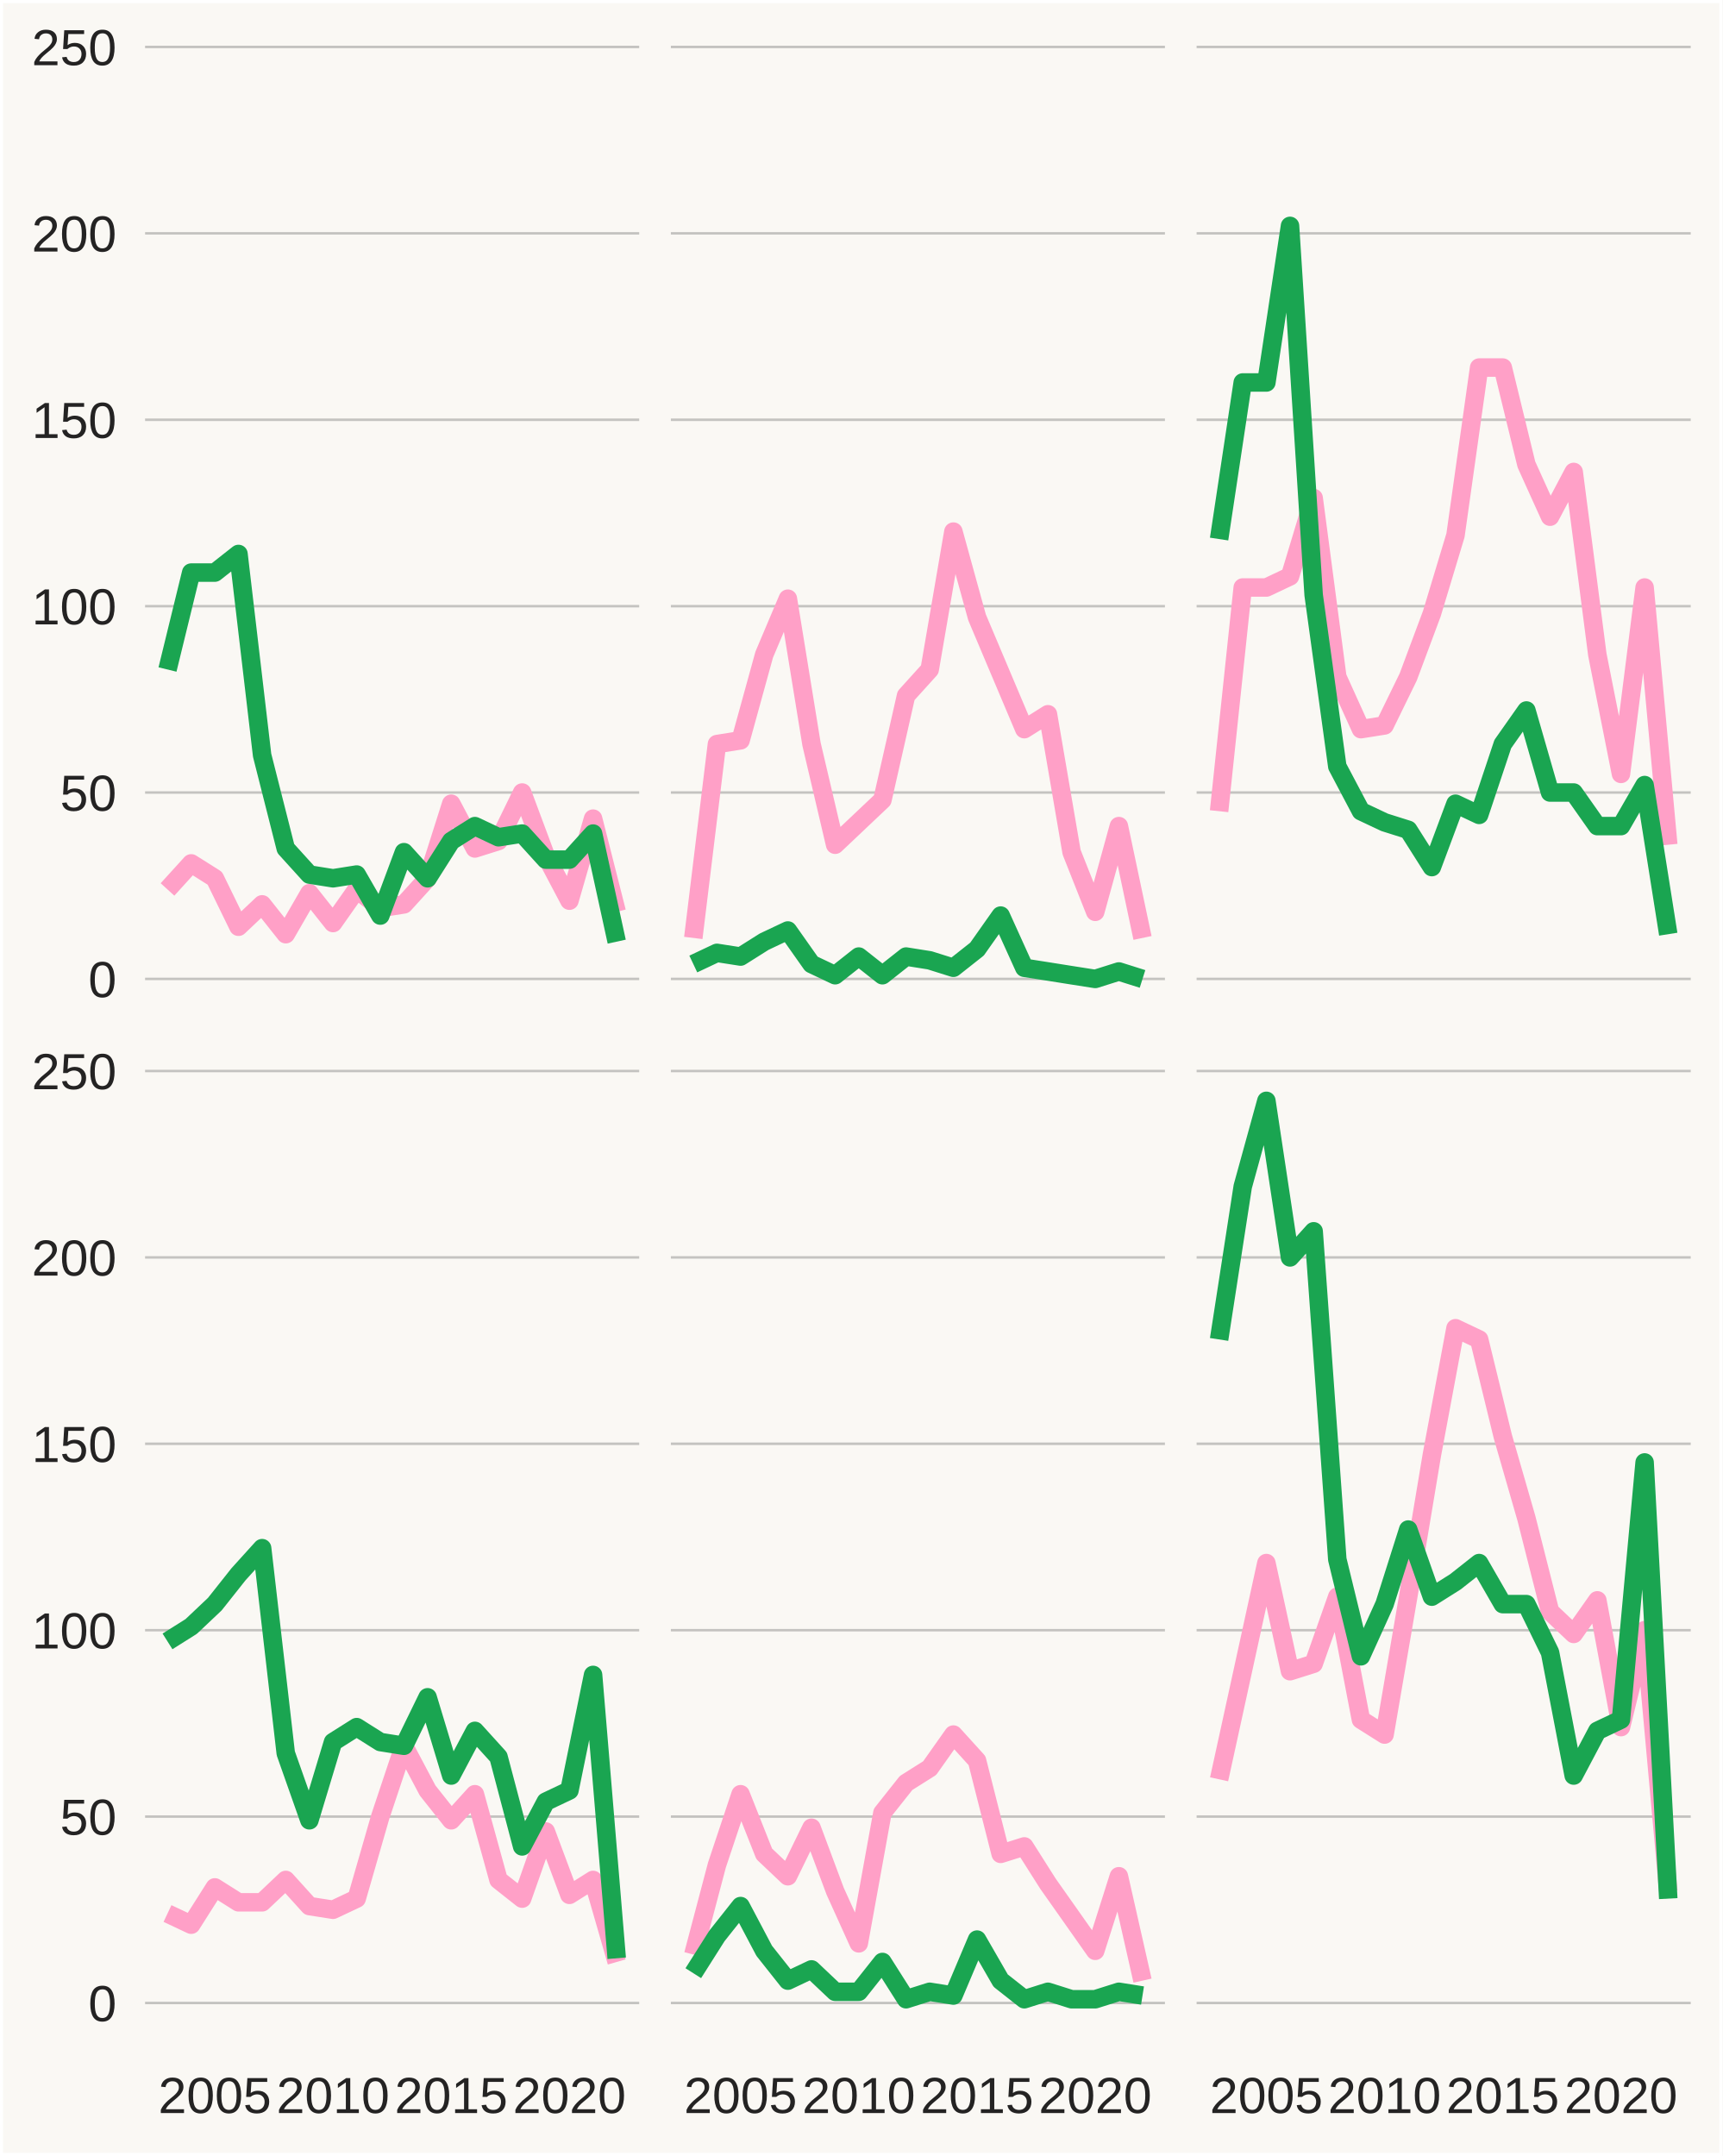
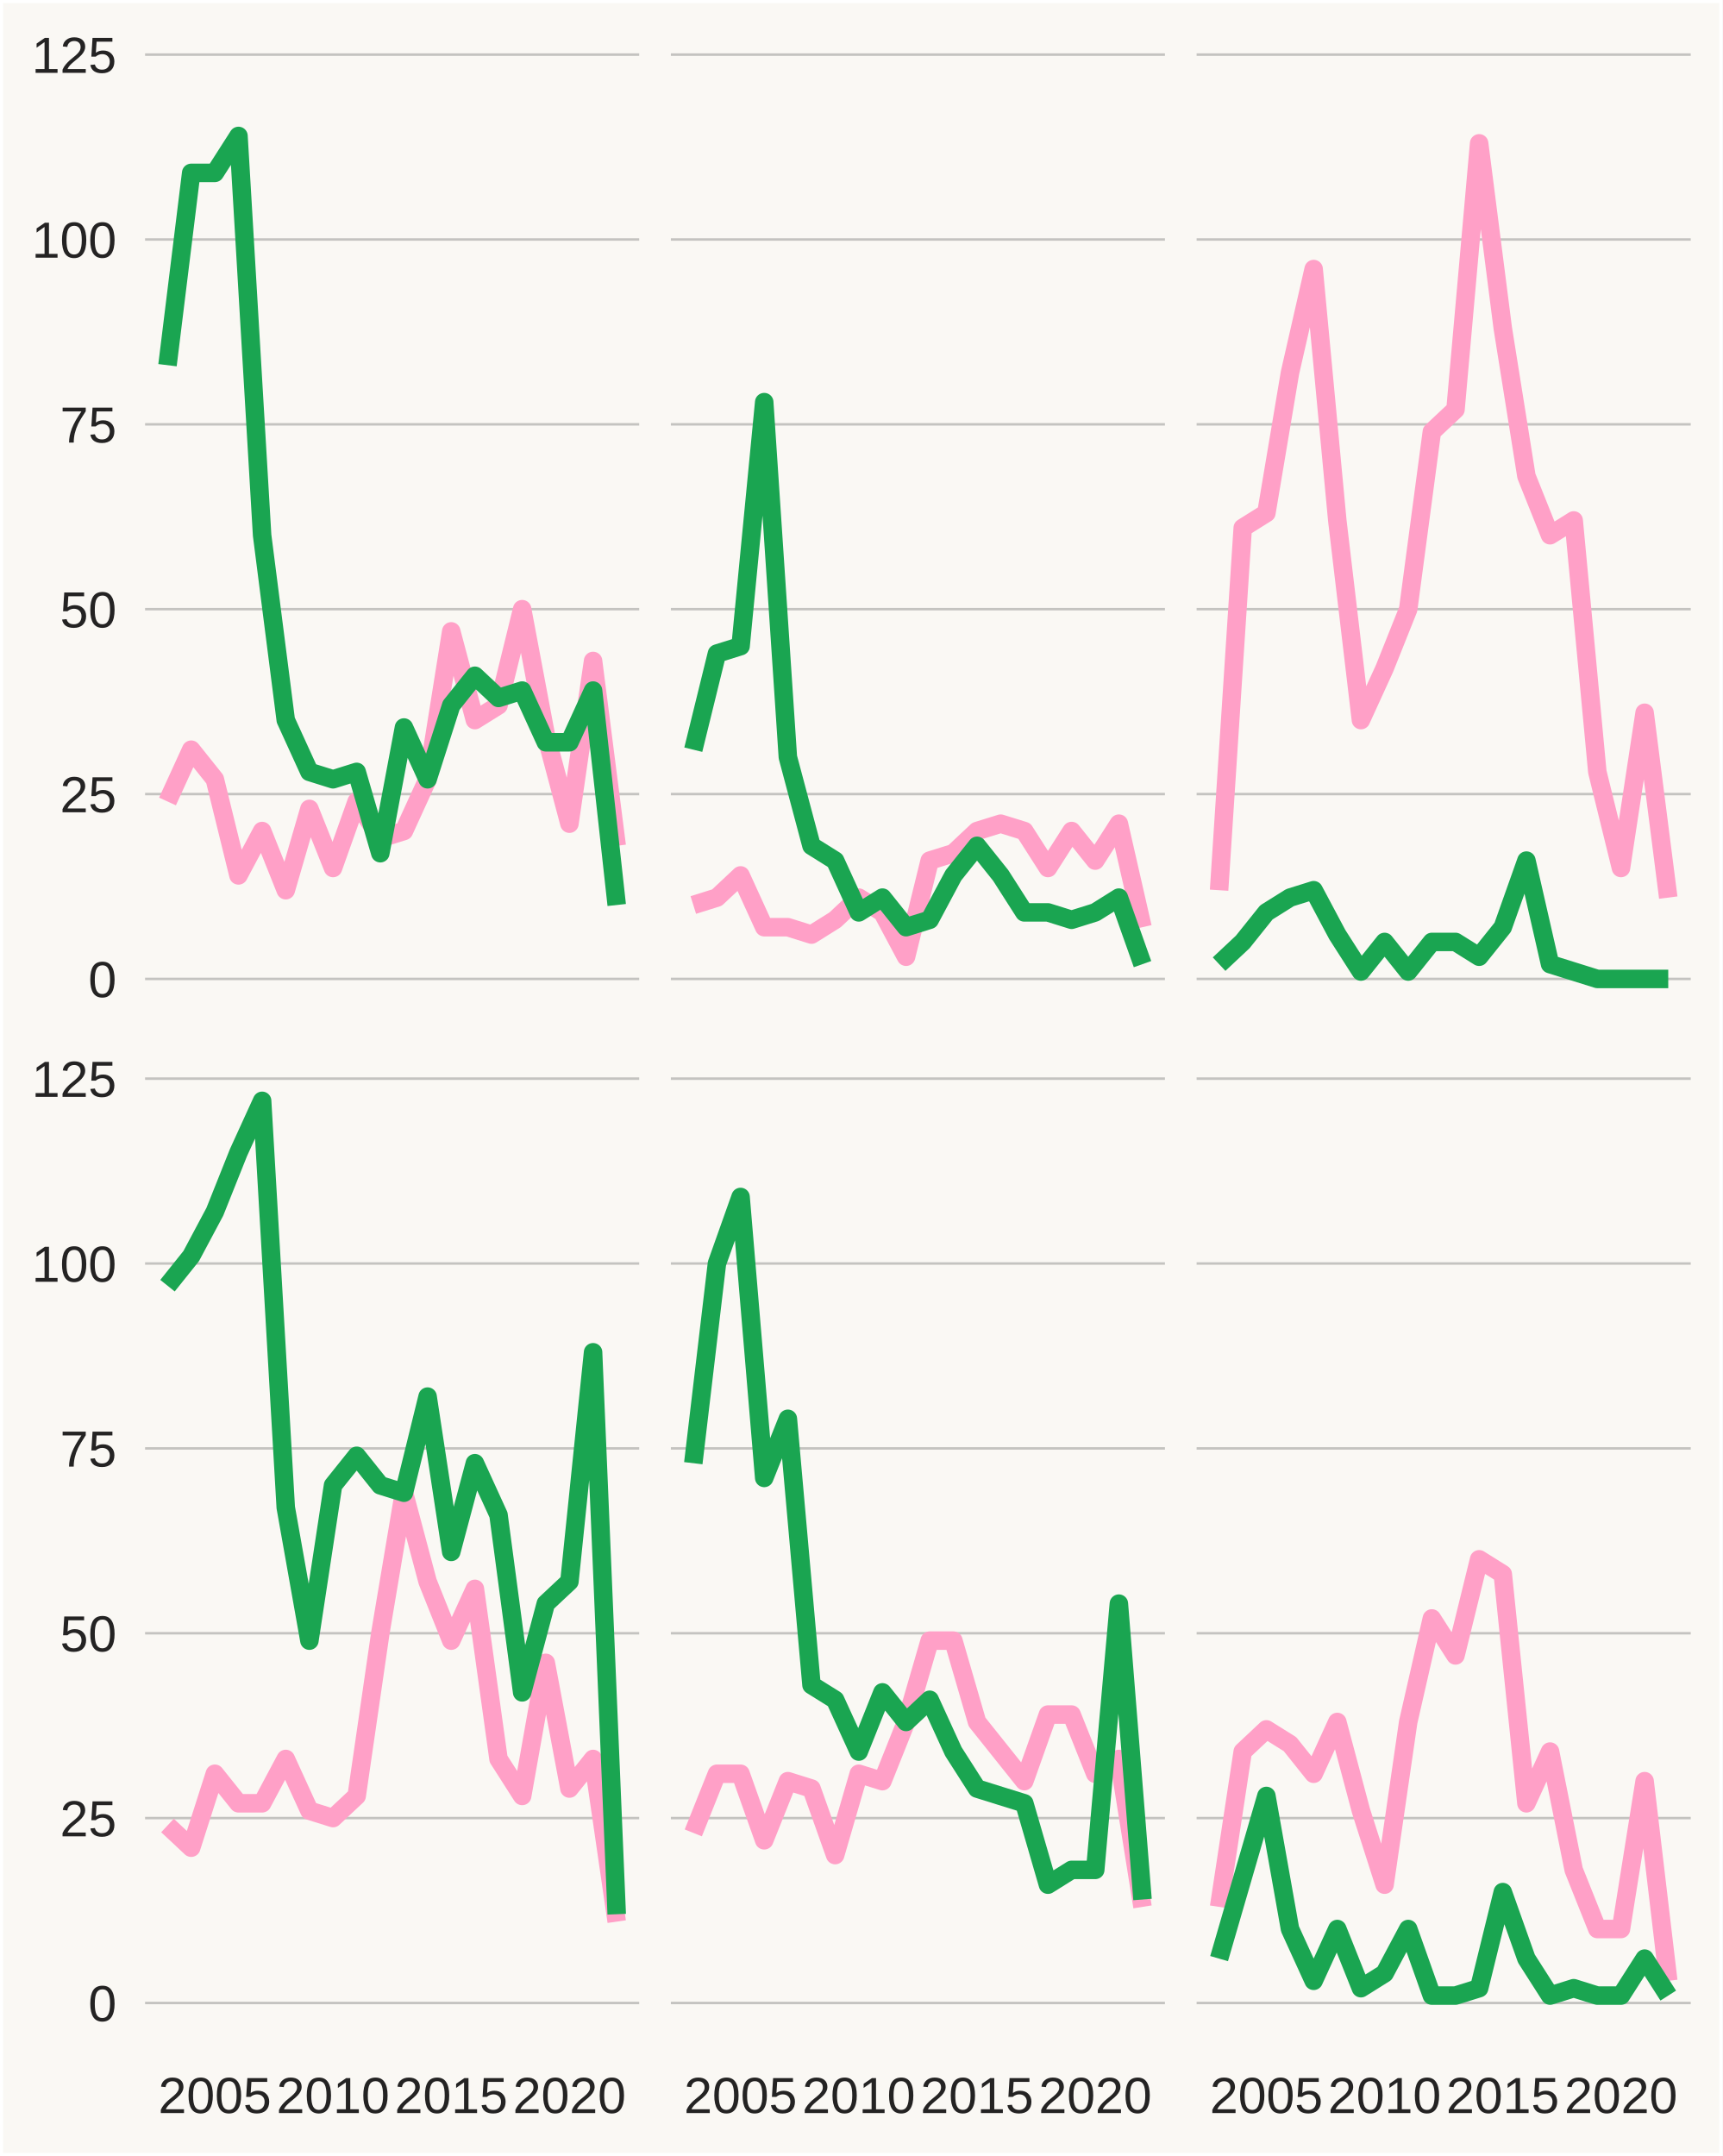
<svg xmlns="http://www.w3.org/2000/svg" class="svglite" width="298.00pt" height="373.00pt" viewBox="0 0 298.00 373.00">
  <defs>
    <style type="text/css">
    .svglite line, .svglite polyline, .svglite polygon, .svglite path, .svglite rect, .svglite circle {
      fill: none;
      stroke: #000000;
      stroke-linecap: round;
      stroke-linejoin: round;
      stroke-miterlimit: 10.00;
    }
    .svglite text {
      white-space: pre;
    }
  </style>
  </defs>
  <rect width="100%" height="100%" style="stroke: none; fill: #FFFFFF;" />
  <defs>
    <clipPath id="cpMC4wMHwyOTguMDB8MC4wMHwzNzMuMDA=">
      <rect x="0.00" y="0.00" width="298.00" height="373.00" />
    </clipPath>
  </defs>
  <g clip-path="url(#cpMC4wMHwyOTguMDB8MC4wMHwzNzMuMDA=)">
    <rect x="0" y="0" width="298.00" height="373.00" style="stroke-width: 1.07; stroke: #FFFFFF; fill: #FAF8F4;" />
  </g>
  <defs>
    <clipPath id="cpMjUuMTB8MTEwLjU5fDUuNDh8MTc3LjE3">
      <rect x="25.10" y="5.48" width="85.49" height="171.69" />
    </clipPath>
  </defs>
  <g clip-path="url(#cpMjUuMTB8MTEwLjU5fDUuNDh8MTc3LjE3)">
    <polyline points="25.10,169.36 110.59,169.36 " style="stroke-width: 0.43; stroke: #C4C3C0; stroke-linecap: butt;" />
-     <polyline points="25.10,137.11 110.59,137.11 " style="stroke-width: 0.43; stroke: #C4C3C0; stroke-linecap: butt;" />
-     <polyline points="25.10,104.87 110.59,104.87 " style="stroke-width: 0.43; stroke: #C4C3C0; stroke-linecap: butt;" />
-     <polyline points="25.10,72.62 110.59,72.62 " style="stroke-width: 0.43; stroke: #C4C3C0; stroke-linecap: butt;" />
-     <polyline points="25.10,40.37 110.59,40.37 " style="stroke-width: 0.43; stroke: #C4C3C0; stroke-linecap: butt;" />
-     <polyline points="25.10,8.12 110.59,8.12 " style="stroke-width: 0.43; stroke: #C4C3C0; stroke-linecap: butt;" />
-     <polyline points="28.98,153.88 33.08,149.37 37.17,151.95 41.26,160.33 45.35,156.46 49.44,161.62 53.53,154.53 57.62,159.69 61.71,153.88 65.80,157.11 69.89,156.46 73.98,151.95 78.07,139.05 82.16,146.79 86.25,145.50 90.34,137.11 94.43,148.08 98.52,155.82 102.61,141.63 106.70,157.75 " style="stroke-width: 3.20; stroke: #FFA0C7; stroke-linecap: butt;" />
-     <polyline points="28.98,115.83 33.08,99.06 37.17,99.06 41.26,95.84 45.35,130.66 49.44,146.79 53.53,151.30 57.62,151.95 61.71,151.30 65.80,158.40 69.89,147.43 73.98,151.95 78.07,145.50 82.16,142.92 86.25,144.85 90.34,144.21 94.43,148.72 98.52,148.72 102.61,144.21 106.70,162.91 " style="stroke-width: 3.20; stroke: #1AA551; stroke-linecap: butt;" />
+     <polyline points="25.10,137.38 110.59,137.38 " style="stroke-width: 0.43; stroke: #C4C3C0; stroke-linecap: butt;" />
+     <polyline points="25.10,105.39 110.59,105.39 " style="stroke-width: 0.43; stroke: #C4C3C0; stroke-linecap: butt;" />
+     <polyline points="25.10,73.41 110.59,73.41 " style="stroke-width: 0.43; stroke: #C4C3C0; stroke-linecap: butt;" />
+     <polyline points="25.10,41.43 110.59,41.43 " style="stroke-width: 0.43; stroke: #C4C3C0; stroke-linecap: butt;" />
+     <polyline points="25.10,9.45 110.59,9.45 " style="stroke-width: 0.43; stroke: #C4C3C0; stroke-linecap: butt;" />
+     <polyline points="28.98,138.66 33.08,129.70 37.17,134.82 41.26,151.45 45.35,143.77 49.44,154.01 53.53,139.94 57.62,150.17 61.71,138.66 65.80,145.05 69.89,143.77 73.98,134.82 78.07,109.23 82.16,124.58 86.25,122.03 90.34,105.39 94.43,127.14 98.52,142.50 102.61,114.35 106.70,146.33 " style="stroke-width: 3.20; stroke: #FFA0C7; stroke-linecap: butt;" />
+     <polyline points="28.98,63.18 33.08,29.91 37.17,29.91 41.26,23.52 45.35,92.60 49.44,124.58 53.53,133.54 57.62,134.82 61.71,133.54 65.80,147.61 69.89,125.86 73.98,134.82 78.07,122.03 82.16,116.91 86.25,120.75 90.34,119.47 94.43,128.42 98.52,128.42 102.61,119.47 106.70,156.57 " style="stroke-width: 3.20; stroke: #1AA551; stroke-linecap: butt;" />
  </g>
  <g clip-path="url(#cpMC4wMHwyOTguMDB8MC4wMHwzNzMuMDA=)">
</g>
  <defs>
    <clipPath id="cpMjUuMTB8MTEwLjU5fDE4Mi42NHwzNTQuMzM=">
      <rect x="25.10" y="182.64" width="85.49" height="171.69" />
    </clipPath>
  </defs>
  <g clip-path="url(#cpMjUuMTB8MTEwLjU5fDE4Mi42NHwzNTQuMzM=)">
    <polyline points="25.10,346.53 110.59,346.53 " style="stroke-width: 0.43; stroke: #C4C3C0; stroke-linecap: butt;" />
-     <polyline points="25.10,314.28 110.59,314.28 " style="stroke-width: 0.43; stroke: #C4C3C0; stroke-linecap: butt;" />
-     <polyline points="25.10,282.03 110.59,282.03 " style="stroke-width: 0.43; stroke: #C4C3C0; stroke-linecap: butt;" />
-     <polyline points="25.10,249.78 110.59,249.78 " style="stroke-width: 0.43; stroke: #C4C3C0; stroke-linecap: butt;" />
-     <polyline points="25.10,217.54 110.59,217.54 " style="stroke-width: 0.43; stroke: #C4C3C0; stroke-linecap: butt;" />
-     <polyline points="25.10,185.29 110.59,185.29 " style="stroke-width: 0.43; stroke: #C4C3C0; stroke-linecap: butt;" />
-     <polyline points="28.98,331.05 33.08,332.98 37.17,326.53 41.26,329.11 45.35,329.11 49.44,325.24 53.53,329.76 57.62,330.40 61.71,328.47 65.80,314.28 69.89,302.03 73.98,309.76 78.07,314.92 82.16,310.41 86.25,325.24 90.34,328.47 94.43,316.86 98.52,327.82 102.61,325.24 106.70,339.43 " style="stroke-width: 3.20; stroke: #FFA0C7; stroke-linecap: butt;" />
-     <polyline points="28.98,283.97 33.08,281.39 37.17,277.52 41.26,272.36 45.35,267.84 49.44,303.32 53.53,314.92 57.62,301.38 61.71,298.80 65.80,301.38 69.89,302.03 73.98,293.64 78.07,307.18 82.16,299.45 86.25,303.96 90.34,319.44 94.43,311.70 98.52,309.76 102.61,289.77 106.70,338.79 " style="stroke-width: 3.20; stroke: #1AA551; stroke-linecap: butt;" />
+     <polyline points="25.10,314.54 110.59,314.54 " style="stroke-width: 0.43; stroke: #C4C3C0; stroke-linecap: butt;" />
+     <polyline points="25.10,282.56 110.59,282.56 " style="stroke-width: 0.43; stroke: #C4C3C0; stroke-linecap: butt;" />
+     <polyline points="25.10,250.58 110.59,250.58 " style="stroke-width: 0.43; stroke: #C4C3C0; stroke-linecap: butt;" />
+     <polyline points="25.10,218.59 110.59,218.59 " style="stroke-width: 0.43; stroke: #C4C3C0; stroke-linecap: butt;" />
+     <polyline points="25.10,186.61 110.59,186.61 " style="stroke-width: 0.43; stroke: #C4C3C0; stroke-linecap: butt;" />
+     <polyline points="28.98,315.82 33.08,319.66 37.17,306.87 41.26,311.98 45.35,311.98 49.44,304.31 53.53,313.26 57.62,314.54 61.71,310.71 65.80,282.56 69.89,258.25 73.98,273.61 78.07,283.84 82.16,274.88 86.25,304.31 90.34,310.71 94.43,287.68 98.52,309.43 102.61,304.31 106.70,332.45 " style="stroke-width: 3.20; stroke: #FFA0C7; stroke-linecap: butt;" />
+     <polyline points="28.98,222.43 33.08,217.31 37.17,209.64 41.26,199.40 45.35,190.45 49.44,260.81 53.53,283.84 57.62,256.97 61.71,251.86 65.80,256.97 69.89,258.25 73.98,241.62 78.07,268.49 82.16,253.14 86.25,262.09 90.34,292.79 94.43,277.44 98.52,273.61 102.61,233.95 106.70,331.17 " style="stroke-width: 3.20; stroke: #1AA551; stroke-linecap: butt;" />
  </g>
  <g clip-path="url(#cpMC4wMHwyOTguMDB8MC4wMHwzNzMuMDA=)">
</g>
  <defs>
    <clipPath id="cpMTE2LjA3fDIwMS41NXw1LjQ4fDE3Ny4xNw==">
      <rect x="116.07" y="5.48" width="85.49" height="171.69" />
    </clipPath>
  </defs>
  <g clip-path="url(#cpMTE2LjA3fDIwMS41NXw1LjQ4fDE3Ny4xNw==)">
    <polyline points="116.07,169.36 201.55,169.36 " style="stroke-width: 0.43; stroke: #C4C3C0; stroke-linecap: butt;" />
-     <polyline points="116.07,137.11 201.55,137.11 " style="stroke-width: 0.43; stroke: #C4C3C0; stroke-linecap: butt;" />
-     <polyline points="116.07,104.87 201.55,104.87 " style="stroke-width: 0.43; stroke: #C4C3C0; stroke-linecap: butt;" />
-     <polyline points="116.07,72.62 201.55,72.62 " style="stroke-width: 0.43; stroke: #C4C3C0; stroke-linecap: butt;" />
-     <polyline points="116.07,40.37 201.55,40.37 " style="stroke-width: 0.43; stroke: #C4C3C0; stroke-linecap: butt;" />
-     <polyline points="116.07,8.12 201.55,8.12 " style="stroke-width: 0.43; stroke: #C4C3C0; stroke-linecap: butt;" />
-     <polyline points="119.95,162.27 124.04,128.73 128.13,128.08 132.22,113.25 136.31,103.58 140.40,128.73 144.49,146.14 148.58,142.27 152.67,138.40 156.76,120.35 160.85,115.83 164.95,91.97 169.04,106.80 173.13,116.48 177.22,126.15 181.31,123.57 185.40,147.43 189.49,157.75 193.58,142.92 197.67,162.27 " style="stroke-width: 3.20; stroke: #FFA0C7; stroke-linecap: butt;" />
-     <polyline points="119.95,166.78 124.04,164.85 128.13,165.49 132.22,162.91 136.31,160.98 140.40,166.78 144.49,168.72 148.58,165.49 152.67,168.72 156.76,165.49 160.85,166.14 164.95,167.43 169.04,164.20 173.13,158.40 177.22,167.43 181.31,168.07 185.40,168.72 189.49,169.36 193.58,168.07 197.67,169.36 " style="stroke-width: 3.20; stroke: #1AA551; stroke-linecap: butt;" />
+     <polyline points="116.07,137.38 201.55,137.38 " style="stroke-width: 0.43; stroke: #C4C3C0; stroke-linecap: butt;" />
+     <polyline points="116.07,105.39 201.55,105.39 " style="stroke-width: 0.43; stroke: #C4C3C0; stroke-linecap: butt;" />
+     <polyline points="116.07,73.41 201.55,73.41 " style="stroke-width: 0.43; stroke: #C4C3C0; stroke-linecap: butt;" />
+     <polyline points="116.07,41.43 201.55,41.43 " style="stroke-width: 0.43; stroke: #C4C3C0; stroke-linecap: butt;" />
+     <polyline points="116.07,9.45 201.55,9.45 " style="stroke-width: 0.43; stroke: #C4C3C0; stroke-linecap: butt;" />
+     <polyline points="119.95,156.57 124.04,155.29 128.13,151.45 132.22,160.41 136.31,160.41 140.40,161.69 144.49,159.13 148.58,155.29 152.67,157.85 156.76,165.52 160.85,148.89 164.95,147.61 169.04,143.77 173.13,142.50 177.22,143.77 181.31,150.17 185.40,143.77 189.49,148.89 193.58,142.50 197.67,160.41 " style="stroke-width: 3.20; stroke: #FFA0C7; stroke-linecap: butt;" />
+     <polyline points="119.95,129.70 124.04,113.07 128.13,111.79 132.22,69.57 136.31,130.98 140.40,146.33 144.49,148.89 148.58,157.85 152.67,155.29 156.76,160.41 160.85,159.13 164.95,151.45 169.04,146.33 173.13,151.45 177.22,157.85 181.31,157.85 185.40,159.13 189.49,157.85 193.58,155.29 197.67,166.80 " style="stroke-width: 3.20; stroke: #1AA551; stroke-linecap: butt;" />
  </g>
  <g clip-path="url(#cpMC4wMHwyOTguMDB8MC4wMHwzNzMuMDA=)">
</g>
  <defs>
    <clipPath id="cpMTE2LjA3fDIwMS41NXwxODIuNjR8MzU0LjMz">
      <rect x="116.07" y="182.64" width="85.49" height="171.69" />
    </clipPath>
  </defs>
  <g clip-path="url(#cpMTE2LjA3fDIwMS41NXwxODIuNjR8MzU0LjMz)">
    <polyline points="116.07,346.53 201.55,346.53 " style="stroke-width: 0.43; stroke: #C4C3C0; stroke-linecap: butt;" />
-     <polyline points="116.07,314.28 201.55,314.28 " style="stroke-width: 0.43; stroke: #C4C3C0; stroke-linecap: butt;" />
-     <polyline points="116.07,282.03 201.55,282.03 " style="stroke-width: 0.43; stroke: #C4C3C0; stroke-linecap: butt;" />
-     <polyline points="116.07,249.78 201.55,249.78 " style="stroke-width: 0.43; stroke: #C4C3C0; stroke-linecap: butt;" />
-     <polyline points="116.07,217.54 201.55,217.54 " style="stroke-width: 0.43; stroke: #C4C3C0; stroke-linecap: butt;" />
-     <polyline points="116.07,185.29 201.55,185.29 " style="stroke-width: 0.43; stroke: #C4C3C0; stroke-linecap: butt;" />
-     <polyline points="119.95,338.14 124.04,322.66 128.13,310.41 132.22,320.73 136.31,324.60 140.40,316.21 144.49,327.18 148.58,336.21 152.67,313.63 156.76,308.47 160.85,305.89 164.95,300.09 169.04,304.60 173.13,320.73 177.22,319.44 181.31,325.89 185.40,331.69 189.49,337.50 193.58,324.60 197.67,342.66 " style="stroke-width: 3.20; stroke: #FFA0C7; stroke-linecap: butt;" />
-     <polyline points="119.95,341.37 124.04,334.92 128.13,329.76 132.22,337.50 136.31,342.66 140.40,340.72 144.49,344.59 148.58,344.59 152.67,339.43 156.76,345.88 160.85,344.59 164.95,345.24 169.04,335.56 173.13,342.66 177.22,345.88 181.31,344.59 185.40,345.88 189.49,345.88 193.58,344.59 197.67,345.24 " style="stroke-width: 3.20; stroke: #1AA551; stroke-linecap: butt;" />
+     <polyline points="116.07,314.54 201.55,314.54 " style="stroke-width: 0.43; stroke: #C4C3C0; stroke-linecap: butt;" />
+     <polyline points="116.07,282.56 201.55,282.56 " style="stroke-width: 0.43; stroke: #C4C3C0; stroke-linecap: butt;" />
+     <polyline points="116.07,250.58 201.55,250.58 " style="stroke-width: 0.43; stroke: #C4C3C0; stroke-linecap: butt;" />
+     <polyline points="116.07,218.59 201.55,218.59 " style="stroke-width: 0.43; stroke: #C4C3C0; stroke-linecap: butt;" />
+     <polyline points="116.07,186.61 201.55,186.61 " style="stroke-width: 0.43; stroke: #C4C3C0; stroke-linecap: butt;" />
+     <polyline points="119.95,317.10 124.04,306.87 128.13,306.87 132.22,318.38 136.31,308.15 140.40,309.43 144.49,320.94 148.58,306.87 152.67,308.15 156.76,297.91 160.85,283.84 164.95,283.84 169.04,297.91 173.13,303.03 177.22,308.15 181.31,296.63 185.40,296.63 189.49,306.87 193.58,304.31 197.67,329.90 " style="stroke-width: 3.20; stroke: #FFA0C7; stroke-linecap: butt;" />
+     <polyline points="119.95,253.14 124.04,218.59 128.13,207.08 132.22,255.69 136.31,245.46 140.40,291.52 144.49,294.07 148.58,303.03 152.67,292.79 156.76,297.91 160.85,294.07 164.95,303.03 169.04,309.43 173.13,310.71 177.22,311.98 181.31,326.06 185.40,323.50 189.49,323.50 193.58,277.44 197.67,328.62 " style="stroke-width: 3.20; stroke: #1AA551; stroke-linecap: butt;" />
  </g>
  <g clip-path="url(#cpMC4wMHwyOTguMDB8MC4wMHwzNzMuMDA=)">
</g>
  <defs>
    <clipPath id="cpMjA3LjAzfDI5Mi41Mnw1LjQ4fDE3Ny4xNw==">
      <rect x="207.03" y="5.48" width="85.49" height="171.69" />
    </clipPath>
  </defs>
  <g clip-path="url(#cpMjA3LjAzfDI5Mi41Mnw1LjQ4fDE3Ny4xNw==)">
    <polyline points="207.03,169.36 292.52,169.36 " style="stroke-width: 0.43; stroke: #C4C3C0; stroke-linecap: butt;" />
-     <polyline points="207.03,137.11 292.52,137.11 " style="stroke-width: 0.43; stroke: #C4C3C0; stroke-linecap: butt;" />
-     <polyline points="207.03,104.87 292.52,104.87 " style="stroke-width: 0.43; stroke: #C4C3C0; stroke-linecap: butt;" />
-     <polyline points="207.03,72.62 292.52,72.62 " style="stroke-width: 0.43; stroke: #C4C3C0; stroke-linecap: butt;" />
-     <polyline points="207.03,40.37 292.52,40.37 " style="stroke-width: 0.43; stroke: #C4C3C0; stroke-linecap: butt;" />
-     <polyline points="207.03,8.12 292.52,8.12 " style="stroke-width: 0.43; stroke: #C4C3C0; stroke-linecap: butt;" />
-     <polyline points="210.92,140.34 215.01,101.64 219.10,101.64 223.19,99.71 227.28,86.16 231.37,117.12 235.46,126.15 239.55,125.50 243.64,117.12 247.73,106.16 251.82,92.61 255.91,63.59 260.00,63.59 264.09,80.36 268.18,89.39 272.27,81.65 276.36,113.25 280.45,133.89 284.54,101.64 288.63,146.14 " style="stroke-width: 3.20; stroke: #FFA0C7; stroke-linecap: butt;" />
-     <polyline points="210.92,93.26 215.01,66.17 219.10,66.17 223.19,39.08 227.28,102.93 231.37,132.60 235.46,140.34 239.55,142.27 243.64,143.56 247.73,150.01 251.82,139.05 255.91,140.98 260.00,128.73 264.09,122.92 268.18,137.11 272.27,137.11 276.36,142.92 280.45,142.92 284.54,135.82 288.63,161.62 " style="stroke-width: 3.20; stroke: #1AA551; stroke-linecap: butt;" />
+     <polyline points="207.03,137.38 292.52,137.38 " style="stroke-width: 0.43; stroke: #C4C3C0; stroke-linecap: butt;" />
+     <polyline points="207.03,105.39 292.52,105.39 " style="stroke-width: 0.43; stroke: #C4C3C0; stroke-linecap: butt;" />
+     <polyline points="207.03,73.41 292.52,73.41 " style="stroke-width: 0.43; stroke: #C4C3C0; stroke-linecap: butt;" />
+     <polyline points="207.03,41.43 292.52,41.43 " style="stroke-width: 0.43; stroke: #C4C3C0; stroke-linecap: butt;" />
+     <polyline points="207.03,9.45 292.52,9.45 " style="stroke-width: 0.43; stroke: #C4C3C0; stroke-linecap: butt;" />
+     <polyline points="210.92,154.01 215.01,91.32 219.10,88.76 223.19,64.46 227.28,46.55 231.37,90.04 235.46,124.58 239.55,115.63 243.64,105.39 247.73,74.69 251.82,70.85 255.91,24.80 260.00,56.78 264.09,82.37 268.18,92.60 272.27,90.04 276.36,133.54 280.45,150.17 284.54,123.31 288.63,155.29 " style="stroke-width: 3.20; stroke: #FFA0C7; stroke-linecap: butt;" />
+     <polyline points="210.92,166.80 215.01,162.96 219.10,157.85 223.19,155.29 227.28,154.01 231.37,161.69 235.46,168.08 239.55,162.96 243.64,168.08 247.73,162.96 251.82,162.96 255.91,165.52 260.00,160.41 264.09,148.89 268.18,166.80 272.27,168.08 276.36,169.36 280.45,169.36 284.54,169.36 288.63,169.36 " style="stroke-width: 3.20; stroke: #1AA551; stroke-linecap: butt;" />
  </g>
  <g clip-path="url(#cpMC4wMHwyOTguMDB8MC4wMHwzNzMuMDA=)">
</g>
  <defs>
    <clipPath id="cpMjA3LjAzfDI5Mi41MnwxODIuNjR8MzU0LjMz">
      <rect x="207.03" y="182.64" width="85.49" height="171.69" />
    </clipPath>
  </defs>
  <g clip-path="url(#cpMjA3LjAzfDI5Mi41MnwxODIuNjR8MzU0LjMz)">
    <polyline points="207.03,346.53 292.52,346.53 " style="stroke-width: 0.43; stroke: #C4C3C0; stroke-linecap: butt;" />
-     <polyline points="207.03,314.28 292.52,314.28 " style="stroke-width: 0.43; stroke: #C4C3C0; stroke-linecap: butt;" />
-     <polyline points="207.03,282.03 292.52,282.03 " style="stroke-width: 0.43; stroke: #C4C3C0; stroke-linecap: butt;" />
-     <polyline points="207.03,249.78 292.52,249.78 " style="stroke-width: 0.43; stroke: #C4C3C0; stroke-linecap: butt;" />
-     <polyline points="207.03,217.54 292.52,217.54 " style="stroke-width: 0.43; stroke: #C4C3C0; stroke-linecap: butt;" />
-     <polyline points="207.03,185.29 292.52,185.29 " style="stroke-width: 0.43; stroke: #C4C3C0; stroke-linecap: butt;" />
-     <polyline points="210.92,307.83 215.01,289.13 219.10,270.42 223.19,289.13 227.28,287.84 231.37,276.23 235.46,297.51 239.55,300.09 243.64,276.23 247.73,251.72 251.82,229.79 255.91,231.73 260.00,248.49 264.09,262.68 268.18,278.81 272.27,282.68 276.36,276.87 280.45,298.80 284.54,282.03 288.63,327.18 " style="stroke-width: 3.20; stroke: #FFA0C7; stroke-linecap: butt;" />
-     <polyline points="210.92,231.73 215.01,205.28 219.10,190.45 223.19,217.54 227.28,213.02 231.37,269.78 235.46,286.55 239.55,277.52 243.64,264.62 247.73,276.23 251.82,273.65 255.91,270.42 260.00,277.52 264.09,277.52 268.18,285.90 272.27,307.18 276.36,299.45 280.45,297.51 284.54,253.01 288.63,328.47 " style="stroke-width: 3.20; stroke: #1AA551; stroke-linecap: butt;" />
+     <polyline points="207.03,314.54 292.52,314.54 " style="stroke-width: 0.43; stroke: #C4C3C0; stroke-linecap: butt;" />
+     <polyline points="207.03,282.56 292.52,282.56 " style="stroke-width: 0.43; stroke: #C4C3C0; stroke-linecap: butt;" />
+     <polyline points="207.03,250.58 292.52,250.58 " style="stroke-width: 0.43; stroke: #C4C3C0; stroke-linecap: butt;" />
+     <polyline points="207.03,218.59 292.52,218.59 " style="stroke-width: 0.43; stroke: #C4C3C0; stroke-linecap: butt;" />
+     <polyline points="207.03,186.61 292.52,186.61 " style="stroke-width: 0.43; stroke: #C4C3C0; stroke-linecap: butt;" />
+     <polyline points="210.92,329.90 215.01,303.03 219.10,299.19 223.19,301.75 227.28,306.87 231.37,297.91 235.46,313.26 239.55,326.06 243.64,297.91 247.73,280.00 251.82,286.40 255.91,269.77 260.00,272.33 264.09,311.98 268.18,303.03 272.27,323.50 276.36,333.73 280.45,333.73 284.54,308.15 288.63,342.69 " style="stroke-width: 3.20; stroke: #FFA0C7; stroke-linecap: butt;" />
+     <polyline points="210.92,338.85 215.01,324.78 219.10,310.71 223.19,333.73 227.28,342.69 231.37,333.73 235.46,343.97 239.55,341.41 243.64,333.73 247.73,345.25 251.82,345.25 255.91,343.97 260.00,327.34 264.09,338.85 268.18,345.25 272.27,343.97 276.36,345.25 280.45,345.25 284.54,338.85 288.63,345.25 " style="stroke-width: 3.20; stroke: #1AA551; stroke-linecap: butt;" />
  </g>
  <g clip-path="url(#cpMC4wMHwyOTguMDB8MC4wMHwzNzMuMDA=)">
</g>
  <defs>
    <clipPath id="cpMjUuMTB8MTEwLjU5fDE4Mi42NHwxODIuNjQ=">
      <rect x="25.10" y="182.64" width="85.49" height="0.00" />
    </clipPath>
  </defs>
  <g clip-path="url(#cpMjUuMTB8MTEwLjU5fDE4Mi42NHwxODIuNjQ=)">
</g>
  <g clip-path="url(#cpMC4wMHwyOTguMDB8MC4wMHwzNzMuMDA=)">
</g>
  <defs>
    <clipPath id="cpMTE2LjA3fDIwMS41NXwxODIuNjR8MTgyLjY0">
      <rect x="116.07" y="182.64" width="85.49" height="0.00" />
    </clipPath>
  </defs>
  <g clip-path="url(#cpMTE2LjA3fDIwMS41NXwxODIuNjR8MTgyLjY0)">
</g>
  <g clip-path="url(#cpMC4wMHwyOTguMDB8MC4wMHwzNzMuMDA=)">
</g>
  <defs>
    <clipPath id="cpMjA3LjAzfDI5Mi41MnwxODIuNjR8MTgyLjY0">
      <rect x="207.03" y="182.64" width="85.49" height="0.00" />
    </clipPath>
  </defs>
  <g clip-path="url(#cpMjA3LjAzfDI5Mi41MnwxODIuNjR8MTgyLjY0)">
</g>
  <g clip-path="url(#cpMC4wMHwyOTguMDB8MC4wMHwzNzMuMDA=)">
</g>
  <defs>
    <clipPath id="cpMjUuMTB8MTEwLjU5fDUuNDh8NS40OA==">
      <rect x="25.10" y="5.48" width="85.49" height="0.00" />
    </clipPath>
  </defs>
  <g clip-path="url(#cpMjUuMTB8MTEwLjU5fDUuNDh8NS40OA==)">
</g>
  <g clip-path="url(#cpMC4wMHwyOTguMDB8MC4wMHwzNzMuMDA=)">
</g>
  <defs>
    <clipPath id="cpMTE2LjA3fDIwMS41NXw1LjQ4fDUuNDg=">
      <rect x="116.07" y="5.48" width="85.49" height="0.00" />
    </clipPath>
  </defs>
  <g clip-path="url(#cpMTE2LjA3fDIwMS41NXw1LjQ4fDUuNDg=)">
</g>
  <g clip-path="url(#cpMC4wMHwyOTguMDB8MC4wMHwzNzMuMDA=)">
</g>
  <defs>
    <clipPath id="cpMjA3LjAzfDI5Mi41Mnw1LjQ4fDUuNDg=">
      <rect x="207.03" y="5.48" width="85.49" height="0.00" />
    </clipPath>
  </defs>
  <g clip-path="url(#cpMjA3LjAzfDI5Mi41Mnw1LjQ4fDUuNDg=)">
</g>
  <g clip-path="url(#cpMC4wMHwyOTguMDB8MC4wMHwzNzMuMDA=)">
    <text x="37.17" y="365.57" text-anchor="middle" style="font-size: 8.80px;fill: #242323; font-family: &quot;Arial&quot;;" textLength="19.58px" lengthAdjust="spacingAndGlyphs">2005</text>
    <text x="57.62" y="365.57" text-anchor="middle" style="font-size: 8.80px;fill: #242323; font-family: &quot;Arial&quot;;" textLength="19.58px" lengthAdjust="spacingAndGlyphs">2010</text>
    <text x="78.07" y="365.57" text-anchor="middle" style="font-size: 8.80px;fill: #242323; font-family: &quot;Arial&quot;;" textLength="19.58px" lengthAdjust="spacingAndGlyphs">2015</text>
    <text x="98.52" y="365.57" text-anchor="middle" style="font-size: 8.80px;fill: #242323; font-family: &quot;Arial&quot;;" textLength="19.58px" lengthAdjust="spacingAndGlyphs">2020</text>
    <text x="128.13" y="365.57" text-anchor="middle" style="font-size: 8.80px;fill: #242323; font-family: &quot;Arial&quot;;" textLength="19.58px" lengthAdjust="spacingAndGlyphs">2005</text>
    <text x="148.58" y="365.57" text-anchor="middle" style="font-size: 8.80px;fill: #242323; font-family: &quot;Arial&quot;;" textLength="19.58px" lengthAdjust="spacingAndGlyphs">2010</text>
    <text x="169.04" y="365.57" text-anchor="middle" style="font-size: 8.80px;fill: #242323; font-family: &quot;Arial&quot;;" textLength="19.58px" lengthAdjust="spacingAndGlyphs">2015</text>
    <text x="189.49" y="365.57" text-anchor="middle" style="font-size: 8.80px;fill: #242323; font-family: &quot;Arial&quot;;" textLength="19.58px" lengthAdjust="spacingAndGlyphs">2020</text>
    <text x="219.10" y="365.57" text-anchor="middle" style="font-size: 8.80px;fill: #242323; font-family: &quot;Arial&quot;;" textLength="19.58px" lengthAdjust="spacingAndGlyphs">2005</text>
    <text x="239.55" y="365.57" text-anchor="middle" style="font-size: 8.80px;fill: #242323; font-family: &quot;Arial&quot;;" textLength="19.58px" lengthAdjust="spacingAndGlyphs">2010</text>
    <text x="260.00" y="365.57" text-anchor="middle" style="font-size: 8.80px;fill: #242323; font-family: &quot;Arial&quot;;" textLength="19.58px" lengthAdjust="spacingAndGlyphs">2015</text>
    <text x="280.45" y="365.57" text-anchor="middle" style="font-size: 8.80px;fill: #242323; font-family: &quot;Arial&quot;;" textLength="19.58px" lengthAdjust="spacingAndGlyphs">2020</text>
    <text x="20.17" y="172.52" text-anchor="end" style="font-size: 8.80px;fill: #242323; font-family: &quot;Arial&quot;;" textLength="4.90px" lengthAdjust="spacingAndGlyphs">0</text>
-     <text x="20.17" y="140.27" text-anchor="end" style="font-size: 8.80px;fill: #242323; font-family: &quot;Arial&quot;;" textLength="9.79px" lengthAdjust="spacingAndGlyphs">50</text>
-     <text x="20.17" y="108.02" text-anchor="end" style="font-size: 8.80px;fill: #242323; font-family: &quot;Arial&quot;;" textLength="14.69px" lengthAdjust="spacingAndGlyphs">100</text>
-     <text x="20.17" y="75.77" text-anchor="end" style="font-size: 8.80px;fill: #242323; font-family: &quot;Arial&quot;;" textLength="14.69px" lengthAdjust="spacingAndGlyphs">150</text>
-     <text x="20.17" y="43.52" text-anchor="end" style="font-size: 8.80px;fill: #242323; font-family: &quot;Arial&quot;;" textLength="14.69px" lengthAdjust="spacingAndGlyphs">200</text>
-     <text x="20.17" y="11.28" text-anchor="end" style="font-size: 8.80px;fill: #242323; font-family: &quot;Arial&quot;;" textLength="14.69px" lengthAdjust="spacingAndGlyphs">250</text>
+     <text x="20.17" y="140.53" text-anchor="end" style="font-size: 8.80px;fill: #242323; font-family: &quot;Arial&quot;;" textLength="9.79px" lengthAdjust="spacingAndGlyphs">25</text>
+     <text x="20.17" y="108.55" text-anchor="end" style="font-size: 8.80px;fill: #242323; font-family: &quot;Arial&quot;;" textLength="9.79px" lengthAdjust="spacingAndGlyphs">50</text>
+     <text x="20.17" y="76.57" text-anchor="end" style="font-size: 8.80px;fill: #242323; font-family: &quot;Arial&quot;;" textLength="9.79px" lengthAdjust="spacingAndGlyphs">75</text>
+     <text x="20.17" y="44.58" text-anchor="end" style="font-size: 8.80px;fill: #242323; font-family: &quot;Arial&quot;;" textLength="14.69px" lengthAdjust="spacingAndGlyphs">100</text>
+     <text x="20.17" y="12.60" text-anchor="end" style="font-size: 8.80px;fill: #242323; font-family: &quot;Arial&quot;;" textLength="14.69px" lengthAdjust="spacingAndGlyphs">125</text>
    <text x="20.17" y="349.68" text-anchor="end" style="font-size: 8.80px;fill: #242323; font-family: &quot;Arial&quot;;" textLength="4.90px" lengthAdjust="spacingAndGlyphs">0</text>
-     <text x="20.17" y="317.43" text-anchor="end" style="font-size: 8.80px;fill: #242323; font-family: &quot;Arial&quot;;" textLength="9.79px" lengthAdjust="spacingAndGlyphs">50</text>
-     <text x="20.17" y="285.19" text-anchor="end" style="font-size: 8.80px;fill: #242323; font-family: &quot;Arial&quot;;" textLength="14.69px" lengthAdjust="spacingAndGlyphs">100</text>
-     <text x="20.17" y="252.94" text-anchor="end" style="font-size: 8.80px;fill: #242323; font-family: &quot;Arial&quot;;" textLength="14.69px" lengthAdjust="spacingAndGlyphs">150</text>
-     <text x="20.17" y="220.69" text-anchor="end" style="font-size: 8.80px;fill: #242323; font-family: &quot;Arial&quot;;" textLength="14.69px" lengthAdjust="spacingAndGlyphs">200</text>
-     <text x="20.17" y="188.44" text-anchor="end" style="font-size: 8.80px;fill: #242323; font-family: &quot;Arial&quot;;" textLength="14.69px" lengthAdjust="spacingAndGlyphs">250</text>
+     <text x="20.17" y="317.70" text-anchor="end" style="font-size: 8.80px;fill: #242323; font-family: &quot;Arial&quot;;" textLength="9.79px" lengthAdjust="spacingAndGlyphs">25</text>
+     <text x="20.17" y="285.71" text-anchor="end" style="font-size: 8.80px;fill: #242323; font-family: &quot;Arial&quot;;" textLength="9.79px" lengthAdjust="spacingAndGlyphs">50</text>
+     <text x="20.17" y="253.73" text-anchor="end" style="font-size: 8.80px;fill: #242323; font-family: &quot;Arial&quot;;" textLength="9.79px" lengthAdjust="spacingAndGlyphs">75</text>
+     <text x="20.17" y="221.75" text-anchor="end" style="font-size: 8.80px;fill: #242323; font-family: &quot;Arial&quot;;" textLength="14.69px" lengthAdjust="spacingAndGlyphs">100</text>
+     <text x="20.17" y="189.76" text-anchor="end" style="font-size: 8.80px;fill: #242323; font-family: &quot;Arial&quot;;" textLength="14.69px" lengthAdjust="spacingAndGlyphs">125</text>
  </g>
</svg>
